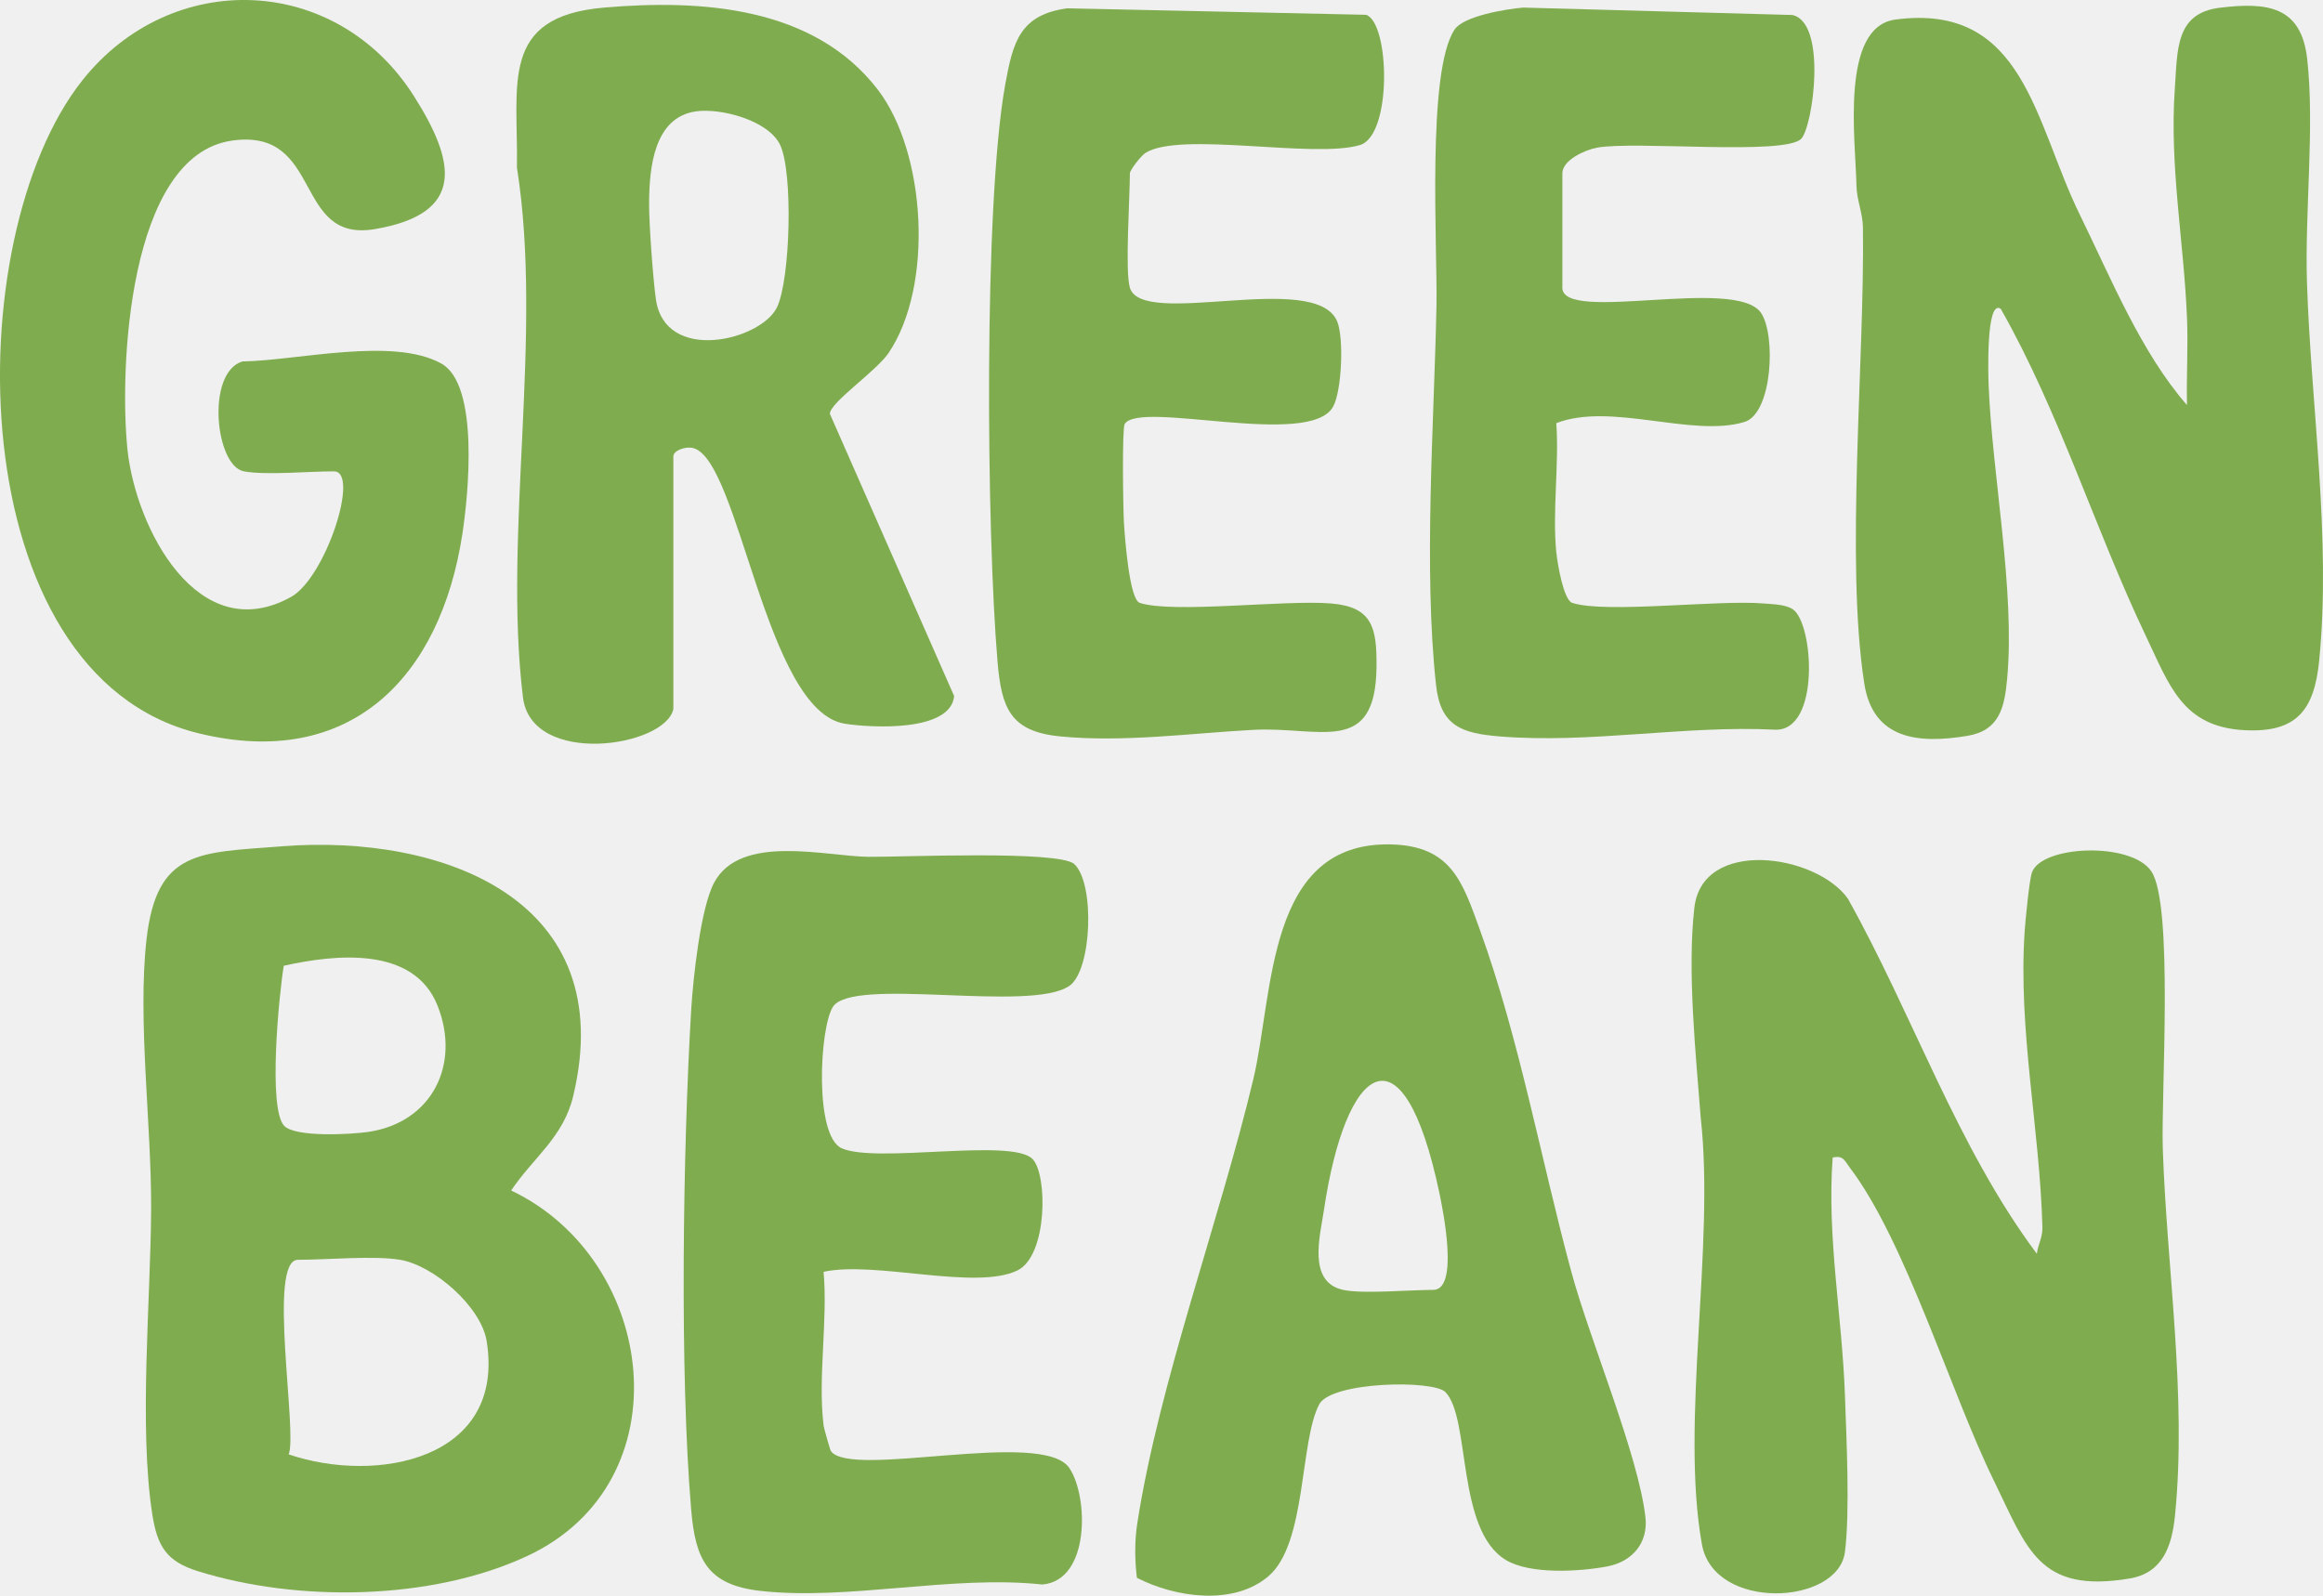
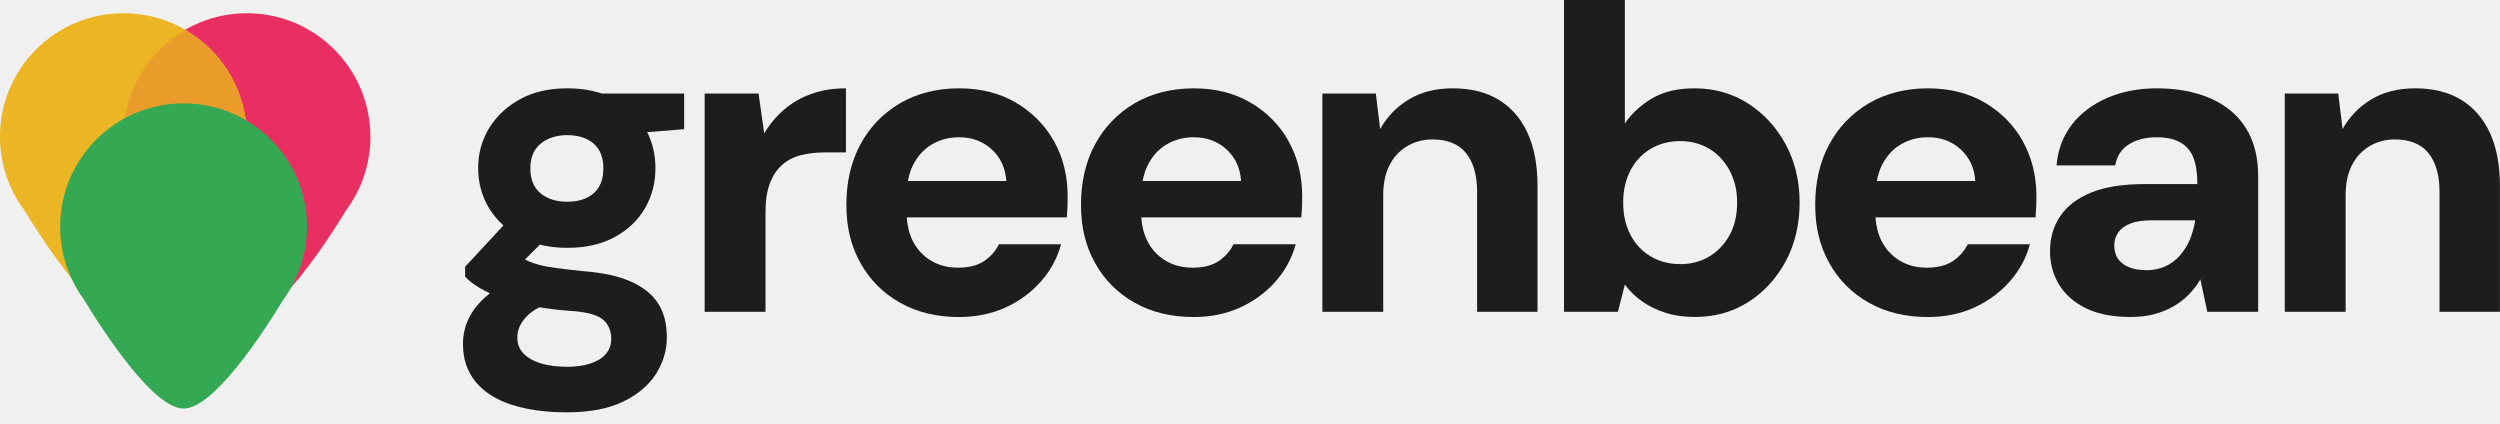
- <svg xmlns="http://www.w3.org/2000/svg" width="147" height="101" viewBox="0 0 147 101" fill="none">
-   <g clip-path="url(#clip0_12_12)">
-     <path d="M115.972 73.265C115.599 78.294 116.572 83.296 116.747 88.294C116.842 91.019 117.074 95.697 116.747 98.238C116.314 101.61 108.453 101.991 107.697 97.746C106.317 90.039 108.529 78.85 107.624 70.77C107.313 66.747 106.758 61.424 107.221 57.443C107.738 53.013 114.915 54.053 116.929 56.872C121.061 64.247 123.832 72.576 128.891 79.357C128.968 78.774 129.26 78.309 129.245 77.692C129.082 71.478 127.702 65.223 128.12 58.959C128.169 58.232 128.413 55.714 128.58 55.23C129.173 53.5 134.859 53.26 136.136 55.15C137.554 57.249 136.748 69.288 136.862 72.709C137.117 80.294 138.394 88.352 137.634 95.925C137.444 97.819 136.881 99.556 134.768 99.91C129.009 100.874 128.291 98.044 126.17 93.712C123.429 88.115 120.594 78.568 117.051 73.897C116.724 73.467 116.652 73.117 115.975 73.265H115.972Z" fill="#7FAC4E" />
-     <path d="M17.827 53.565C28.014 52.773 39.258 56.925 36.27 69.383C35.643 72.004 33.735 73.269 32.347 75.353C41.596 79.753 43.382 93.8 33.374 98.482C27.311 101.316 18.831 101.423 12.506 99.442C10.544 98.829 9.955 97.884 9.636 95.842C8.777 90.299 9.537 82.229 9.564 76.522C9.586 71.147 8.697 64.552 9.271 59.466C9.917 53.755 12.616 53.976 17.831 53.569L17.827 53.565ZM17.994 71.269C18.721 71.996 22.206 71.806 23.316 71.642C27.326 71.048 29.17 67.387 27.687 63.649C26.178 59.855 21.187 60.407 17.956 61.127C17.66 62.929 16.938 70.213 17.994 71.269ZM25.315 79.738C23.654 79.46 20.708 79.738 18.854 79.738C16.904 79.738 18.842 90.691 18.268 92.055C23.818 93.941 31.986 92.405 30.8 84.904C30.451 82.694 27.433 80.088 25.315 79.738Z" fill="#7FAC4E" />
-     <path d="M126.611 19.548C125.653 18.877 125.824 23.906 125.839 24.325C126.056 30.017 127.538 37.396 127.01 42.993C126.843 44.78 126.523 46.239 124.501 46.574C121.35 47.1 118.518 46.784 117.971 43.256C116.766 35.488 118.001 22.79 117.887 14.386C117.876 13.486 117.492 12.652 117.477 11.749C117.424 8.896 116.428 1.703 119.944 1.238C128.086 0.16 128.736 7.719 131.609 13.585C133.578 17.601 135.483 22.31 138.394 25.64C138.352 23.807 138.47 21.956 138.394 20.119C138.197 15.296 137.277 10.488 137.623 5.623C137.798 3.17 137.638 0.831 140.481 0.488C143.484 0.126 145.628 0.392 146 3.734C146.479 8.004 145.844 13.391 145.985 17.845C146.232 25.632 147.532 34.029 146.757 41.827C146.445 44.955 145.324 46.395 142.021 46.216C138.094 46.003 137.277 43.366 135.791 40.254C132.552 33.461 130.34 26.12 126.607 19.544L126.611 19.548Z" fill="#7FAC4E" />
-     <path d="M42.61 44.879C42.097 47.29 33.628 48.559 33.092 44.132C31.83 33.743 34.385 21.167 32.712 10.606C32.8 5.318 31.587 1.048 38.228 0.48C44.404 -0.05 51.482 0.415 55.526 5.646C58.62 9.646 59.092 18.108 56.233 22.337C55.435 23.514 52.554 25.445 52.512 26.188L60.38 44.06C60.149 46.342 55.15 46.071 53.466 45.808C48.437 45.012 46.807 29.148 43.876 28.363C43.359 28.226 42.61 28.535 42.61 28.878V44.879ZM44.043 7.048C41.379 7.425 41.086 10.618 41.075 12.862C41.067 14.157 41.322 17.631 41.504 18.938C42.086 23.034 48.152 21.552 49.167 19.453C50.019 17.685 50.197 10.877 49.361 9.159C48.608 7.612 45.621 6.827 44.039 7.048H44.043Z" fill="#7FAC4E" />
-     <path d="M15.432 29.83C13.627 29.506 13.019 23.59 15.338 22.878C18.781 22.828 24.89 21.304 27.934 23.015C30.34 24.367 29.637 31.32 29.261 33.785C27.881 42.844 22.198 48.765 12.57 46.414C-2.554 42.73 -2.741 15.136 5.2 5.101C10.845 -2.031 21.279 -1.669 26.197 6.088C28.786 10.172 29.557 13.521 23.704 14.504C18.53 15.372 20.473 8.1 14.703 8.896C8.066 9.814 7.549 23.487 8.066 28.451C8.583 33.415 12.525 41.054 18.42 37.781C20.606 36.566 22.795 29.834 21.134 29.834C19.473 29.834 16.854 30.089 15.432 29.834V29.83Z" fill="#7FAC4E" />
-     <path d="M71.943 99.868C71.807 98.737 71.791 97.533 71.97 96.406C73.342 87.552 77.17 77.265 79.306 68.328C80.614 62.849 80.116 53.26 88.018 53.447C91.846 53.538 92.549 55.82 93.655 58.872C96.149 65.756 97.521 73.436 99.437 80.507C100.611 84.839 103.679 92.089 104.124 96.036C104.306 97.67 103.276 98.855 101.698 99.148C99.95 99.476 96.848 99.667 95.301 98.745C92.135 96.855 93.074 89.757 91.466 88.112C90.698 87.323 84.244 87.441 83.48 88.889C82.233 91.247 82.693 97.697 80.268 99.766C78.048 101.659 74.357 101.11 71.947 99.868H71.943ZM84.993 81.643C86.243 81.913 89.185 81.643 90.694 81.643C92.344 81.643 91.31 76.599 91.09 75.532C88.775 64.533 85.145 67.368 83.776 76.61C83.537 78.222 82.719 81.151 84.996 81.643H84.993Z" fill="#7FAC4E" />
-     <path d="M52.113 90.215C52.132 90.371 52.527 91.769 52.577 91.841C53.82 93.628 65.976 90.416 67.667 92.916C68.883 94.714 68.994 100.029 65.964 100.291C60.232 99.674 53.698 101.32 48.122 100.695C44.769 100.318 44.005 98.722 43.739 95.564C43.002 86.896 43.215 72.716 43.739 63.912C43.857 61.958 44.328 57.462 45.199 55.851C46.875 52.75 52.246 54.201 54.953 54.232C57.039 54.255 67.04 53.805 67.987 54.696C69.294 55.927 69.1 61.383 67.686 62.388C65.238 64.129 53.9 61.767 52.695 63.745C51.858 65.12 51.524 71.913 53.269 72.682C55.469 73.654 64.003 72.019 65.333 73.353C66.303 74.324 66.299 79.486 64.383 80.412C61.722 81.7 55.348 79.787 52.117 80.5C52.391 83.57 51.744 87.224 52.117 90.215H52.113Z" fill="#7FAC4E" />
-     <path d="M71.499 18.211C72.282 20.816 83.183 17.098 84.605 20.314C85.057 21.338 84.913 24.775 84.35 25.758C82.841 28.386 72.126 25.308 71.172 26.836C70.997 27.118 71.069 32.196 71.122 33.065C71.187 34.116 71.472 37.945 72.122 38.158C74.224 38.848 81.355 37.949 84.248 38.197C86.84 38.417 87.133 39.72 87.106 42.219C87.045 47.9 83.518 45.961 79.272 46.197C75.315 46.414 71.103 46.997 67.105 46.612C63.919 46.304 63.372 44.825 63.121 41.842C62.433 33.72 62.231 12.995 63.611 5.353C64.098 2.652 64.543 0.933 67.538 0.526L86.448 0.937C87.946 1.444 88.109 8.564 86.057 9.181C83.157 10.054 74.688 8.29 72.487 9.677C72.213 9.848 71.499 10.762 71.499 10.972C71.499 12.515 71.183 17.163 71.499 18.211Z" fill="#7FAC4E" />
-     <path d="M98.487 34.973C98.559 35.69 98.943 37.975 99.49 38.158C101.581 38.848 108.73 37.949 111.615 38.197C112.189 38.246 112.961 38.25 113.44 38.558C114.767 39.416 115.207 46.281 112.334 46.185C106.575 45.896 100.588 47.088 94.86 46.608C92.469 46.41 91.154 45.934 90.873 43.362C90.071 35.979 90.751 26.802 90.9 19.369C90.972 15.692 90.265 4.492 92.055 1.859C92.633 1.01 95.309 0.571 96.381 0.48L113.425 0.949C115.637 1.436 114.725 8.027 113.98 8.785C112.931 9.856 103.439 8.9 101.048 9.349C100.292 9.49 98.867 10.134 98.867 10.972V18.211C98.867 20.489 109.852 17.479 111.437 19.803C112.391 21.201 112.163 26.177 110.384 26.71C107.069 27.708 101.953 25.442 98.483 26.782C98.669 29.423 98.224 32.375 98.483 34.973H98.487Z" fill="#7FAC4E" />
+ <svg xmlns="http://www.w3.org/2000/svg" width="189" height="32" viewBox="0 0 189 32" fill="none">
+   <path d="M51.727 7.071H45.498C44.724 6.813 43.855 6.678 42.887 6.678C41.507 6.678 40.316 6.951 39.32 7.497C38.323 8.042 37.545 8.77 36.986 9.675C36.428 10.581 36.15 11.589 36.15 12.705C36.15 13.822 36.424 14.83 36.972 15.735C37.268 16.223 37.633 16.659 38.06 17.041L35.164 20.166V20.919C35.427 21.202 35.792 21.486 36.267 21.77C36.501 21.908 36.756 22.043 37.034 22.17C36.428 22.654 35.949 23.177 35.61 23.752C35.205 24.44 35 25.185 35 25.997C35 27.131 35.318 28.084 35.953 28.863C36.588 29.637 37.498 30.216 38.681 30.598C39.864 30.98 41.255 31.172 42.854 31.172C44.585 31.172 46.009 30.9 47.127 30.354C48.244 29.808 49.069 29.103 49.609 28.244C50.146 27.382 50.413 26.469 50.413 25.509C50.413 24.483 50.194 23.628 49.755 22.941C49.317 22.254 48.631 21.704 47.703 21.29C46.772 20.875 45.582 20.613 44.136 20.504C43.282 20.417 42.577 20.337 42.018 20.26C41.459 20.184 41.01 20.097 40.671 19.998C40.331 19.9 40.039 19.791 39.798 19.671C39.761 19.653 39.725 19.631 39.688 19.613L40.817 18.496C41.452 18.656 42.142 18.736 42.883 18.736C44.286 18.736 45.483 18.463 46.48 17.918C47.477 17.372 48.236 16.648 48.762 15.743C49.288 14.837 49.551 13.826 49.551 12.713C49.551 11.723 49.343 10.818 48.927 9.992L51.72 9.766V7.082L51.727 7.071ZM43.183 23.505C44.388 23.592 45.191 23.814 45.6 24.174C46.005 24.534 46.21 25.007 46.21 25.6C46.21 26.058 46.071 26.444 45.801 26.764C45.527 27.08 45.136 27.32 44.633 27.484C44.129 27.648 43.537 27.728 42.858 27.728C42.135 27.728 41.496 27.648 40.934 27.484C40.375 27.32 39.929 27.077 39.601 26.749C39.272 26.422 39.108 26.007 39.108 25.505C39.108 24.96 39.331 24.443 39.783 23.952C40.032 23.683 40.364 23.439 40.78 23.228C41.507 23.348 42.307 23.443 43.183 23.512V23.505ZM44.877 14.615C44.384 15.041 43.72 15.252 42.887 15.252C42.055 15.252 41.379 15.041 40.868 14.615C40.353 14.19 40.094 13.564 40.094 12.735C40.094 11.905 40.357 11.28 40.883 10.854C41.408 10.428 42.077 10.217 42.887 10.217C43.698 10.217 44.384 10.428 44.877 10.854C45.37 11.28 45.615 11.909 45.615 12.735C45.615 13.56 45.367 14.19 44.877 14.615Z" fill="#1E1D1D" />
+   <path d="M53.272 23.57V7.071H57.347L57.774 10.083C58.191 9.384 58.698 8.781 59.304 8.264C59.907 7.751 60.597 7.358 61.375 7.086C62.152 6.813 63.01 6.678 63.953 6.678V11.523H62.342C61.685 11.523 61.082 11.596 60.535 11.734C59.987 11.876 59.516 12.123 59.122 12.473C58.727 12.822 58.42 13.287 58.201 13.866C57.982 14.444 57.873 15.157 57.873 16.008V23.57H53.272Z" fill="#1E1D1D" />
+   <path d="M79.679 10.672C78.989 9.45 78.029 8.479 76.802 7.759C75.575 7.038 74.14 6.678 72.497 6.678C70.854 6.678 69.295 7.06 68.013 7.824C66.731 8.588 65.738 9.625 65.037 10.934C64.336 12.243 63.985 13.76 63.985 15.484C63.985 17.209 64.34 18.613 65.055 19.889C65.767 21.166 66.764 22.163 68.046 22.887C69.327 23.607 70.81 23.967 72.497 23.967C73.79 23.967 74.962 23.727 76.013 23.247C77.065 22.767 77.956 22.112 78.69 21.282C79.424 20.453 79.931 19.515 80.22 18.467H75.52C75.257 18.991 74.878 19.416 74.388 19.744C73.895 20.071 73.242 20.235 72.435 20.235C71.628 20.235 70.956 20.053 70.364 19.693C69.773 19.333 69.317 18.838 69.002 18.205C68.743 17.689 68.597 17.099 68.55 16.437H80.654C80.676 16.154 80.691 15.877 80.702 15.604C80.713 15.332 80.716 15.088 80.716 14.866C80.716 13.295 80.369 11.898 79.683 10.676L79.679 10.672ZM68.637 13.684C68.725 13.218 68.856 12.8 69.046 12.44C69.397 11.763 69.871 11.251 70.478 10.901C71.08 10.552 71.752 10.377 72.497 10.377C73.483 10.377 74.308 10.683 74.976 11.294C75.644 11.905 76.01 12.702 76.079 13.684H68.637Z" fill="#1E1D1D" />
+   <path d="M97.422 10.672C96.732 9.45 95.771 8.479 94.544 7.759C93.317 7.038 91.882 6.678 90.239 6.678C88.596 6.678 87.033 7.06 85.752 7.824C84.47 8.588 83.477 9.625 82.776 10.934C82.075 12.243 81.724 13.76 81.724 15.484C81.724 17.209 82.078 18.613 82.79 19.889C83.502 21.166 84.499 22.163 85.781 22.887C87.063 23.607 88.545 23.967 90.236 23.967C91.528 23.967 92.7 23.727 93.752 23.247C94.804 22.767 95.695 22.112 96.428 21.282C97.162 20.453 97.67 19.515 97.955 18.467H93.255C92.993 18.991 92.616 19.416 92.124 19.744C91.63 20.071 90.977 20.235 90.166 20.235C89.356 20.235 88.687 20.053 88.096 19.693C87.504 19.333 87.048 18.838 86.734 18.205C86.475 17.689 86.329 17.099 86.278 16.437H98.382C98.404 16.154 98.419 15.877 98.433 15.604C98.444 15.332 98.448 15.088 98.448 14.866C98.448 13.295 98.101 11.898 97.414 10.676L97.422 10.672ZM86.383 13.684C86.471 13.218 86.603 12.8 86.792 12.44C87.143 11.763 87.618 11.251 88.224 10.901C88.826 10.552 89.498 10.377 90.247 10.377C91.233 10.377 92.058 10.683 92.726 11.294C93.394 11.905 93.759 12.702 93.825 13.684H86.383Z" fill="#1E1D1D" />
+   <path d="M99.97 23.57V7.071H104.012L104.341 9.755C104.867 8.817 105.59 8.071 106.51 7.515C107.43 6.958 108.537 6.678 109.829 6.678C111.209 6.678 112.371 6.969 113.313 7.548C114.255 8.126 114.978 8.959 115.482 10.05C115.986 11.141 116.237 12.483 116.237 14.077V23.57H111.669V14.502C111.669 13.236 111.388 12.258 110.83 11.571C110.271 10.883 109.42 10.541 108.285 10.541C107.584 10.541 106.948 10.712 106.379 11.05C105.809 11.389 105.363 11.869 105.046 12.491C104.728 13.113 104.571 13.869 104.571 14.764V23.57H99.97Z" fill="#1E1D1D" />
+   <path d="M128.134 23.963C127.302 23.963 126.549 23.854 125.881 23.636C125.213 23.418 124.625 23.13 124.121 22.77C123.617 22.41 123.19 21.992 122.84 21.512L122.314 23.574H118.239V0H122.84V9.33C123.365 8.566 124.056 7.933 124.91 7.431C125.764 6.929 126.827 6.678 128.098 6.678C129.609 6.678 130.96 7.06 132.154 7.824C133.348 8.588 134.294 9.621 134.999 10.916C135.7 12.214 136.051 13.684 136.051 15.321C136.051 16.957 135.7 18.46 134.999 19.755C134.298 21.053 133.356 22.079 132.173 22.832C130.99 23.585 129.642 23.963 128.131 23.963H128.134ZM127.017 19.969C127.849 19.969 128.587 19.773 129.237 19.38C129.883 18.987 130.391 18.445 130.767 17.758C131.139 17.07 131.326 16.259 131.326 15.317C131.326 14.375 131.139 13.618 130.767 12.909C130.394 12.2 129.883 11.651 129.237 11.258C128.591 10.865 127.853 10.668 127.017 10.668C126.181 10.668 125.439 10.865 124.782 11.258C124.125 11.651 123.617 12.196 123.256 12.895C122.894 13.593 122.712 14.4 122.712 15.317C122.712 16.234 122.894 17.041 123.256 17.74C123.617 18.438 124.125 18.984 124.782 19.376C125.439 19.769 126.184 19.966 127.017 19.966V19.969Z" fill="#1E1D1D" />
+   <path d="M152.928 10.672C152.237 9.45 151.277 8.479 150.05 7.759C148.823 7.038 147.388 6.678 145.745 6.678C144.102 6.678 142.539 7.06 141.258 7.824C139.976 8.588 138.983 9.625 138.282 10.934C137.581 12.243 137.23 13.76 137.23 15.484C137.23 17.209 137.584 18.613 138.296 19.889C139.008 21.166 140.005 22.163 141.287 22.887C142.568 23.607 144.051 23.967 145.742 23.967C147.034 23.967 148.206 23.727 149.258 23.247C150.309 22.767 151.2 22.112 151.934 21.282C152.668 20.453 153.176 19.515 153.461 18.467H148.761C148.498 18.991 148.122 19.416 147.629 19.744C147.136 20.071 146.483 20.235 145.672 20.235C144.862 20.235 144.193 20.053 143.602 19.693C143.01 19.333 142.554 18.838 142.24 18.205C141.981 17.689 141.834 17.099 141.783 16.437H153.888C153.91 16.154 153.924 15.877 153.939 15.604C153.95 15.332 153.954 15.088 153.954 14.866C153.954 13.295 153.607 11.898 152.92 10.676L152.928 10.672ZM141.889 13.684C141.977 13.218 142.108 12.8 142.298 12.44C142.649 11.763 143.123 11.251 143.73 10.901C144.332 10.552 145.004 10.377 145.752 10.377C146.738 10.377 147.564 10.683 148.232 11.294C148.9 11.905 149.265 12.702 149.331 13.684H141.889Z" fill="#1E1D1D" />
+   <path d="M161.06 23.963C159.701 23.963 158.573 23.738 157.675 23.294C156.776 22.846 156.101 22.246 155.652 21.493C155.203 20.74 154.98 19.904 154.98 18.991C154.98 17.987 155.239 17.103 155.754 16.339C156.269 15.575 157.05 14.979 158.102 14.553C159.154 14.128 160.49 13.917 162.111 13.917H166.121C166.121 13.109 166.022 12.447 165.825 11.934C165.628 11.421 165.299 11.036 164.839 10.77C164.379 10.508 163.776 10.377 163.031 10.377C162.221 10.377 161.531 10.552 160.961 10.901C160.391 11.251 160.041 11.785 159.909 12.505H155.473C155.582 11.305 155.97 10.276 156.638 9.414C157.306 8.552 158.201 7.882 159.314 7.398C160.432 6.918 161.68 6.678 163.061 6.678C164.616 6.678 165.975 6.937 167.136 7.449C168.297 7.962 169.184 8.708 169.798 9.694C170.411 10.679 170.718 11.887 170.718 13.327V23.574H166.873L166.347 21.119C166.106 21.533 165.814 21.915 165.474 22.265C165.135 22.614 164.744 22.916 164.309 23.163C163.871 23.414 163.389 23.61 162.863 23.752C162.338 23.894 161.735 23.963 161.056 23.963H161.06ZM162.21 20.428C162.758 20.428 163.243 20.337 163.67 20.148C164.098 19.962 164.47 19.689 164.788 19.329C165.105 18.969 165.357 18.573 165.544 18.132C165.73 17.696 165.865 17.216 165.953 16.692V16.659H162.633C161.976 16.659 161.447 16.743 161.041 16.903C160.636 17.067 160.333 17.292 160.136 17.576C159.939 17.86 159.84 18.187 159.84 18.558C159.84 18.973 159.939 19.315 160.136 19.587C160.333 19.86 160.614 20.067 160.972 20.209C161.334 20.351 161.746 20.42 162.206 20.42L162.21 20.428Z" fill="#1E1D1D" />
+   <path d="M172.729 23.57V7.071H176.771L177.1 9.755C177.626 8.817 178.349 8.071 179.269 7.515C180.189 6.958 181.295 6.678 182.588 6.678C183.968 6.678 185.129 6.969 186.071 7.548C187.014 8.126 187.736 8.959 188.24 10.05C188.744 11.141 188.996 12.483 188.996 14.077V23.57H184.428V14.502C184.428 13.236 184.147 12.258 183.588 11.571C183.03 10.883 182.179 10.541 181.043 10.541C180.342 10.541 179.707 10.712 179.137 11.05C178.568 11.389 178.122 11.869 177.805 12.491C177.487 13.113 177.33 13.869 177.33 14.764V23.57H172.729Z" fill="#1E1D1D" />
+   <g clip-path="url(#clip0_598_665)">
+     <path d="M28 10.332C28 5.177 23.823 1 18.668 1C13.513 1 9.336 5.177 9.336 10.332C9.336 12.398 10.008 14.309 11.149 15.858C12.849 18.633 16.451 24.065 18.672 24.065C20.893 24.065 24.495 18.633 26.195 15.858C27.332 14.309 28.004 12.402 28.004 10.332H28Z" fill="#E92F62" />
+     <path d="M18.668 10.332C18.668 5.177 14.487 1 9.332 1C4.177 1 0 5.177 0 10.332C0 12.398 0.672 14.309 1.813 15.858C3.513 18.633 7.115 24.065 9.336 24.065C11.557 24.065 15.159 18.633 16.859 15.858C17.996 14.309 18.668 12.402 18.668 10.332Z" fill="#EBB523" />
+     <path d="M11.145 15.882C11.846 17.031 12.877 18.633 14.002 20.12C15.127 18.633 16.154 17.031 16.859 15.882C17.995 14.334 18.668 12.427 18.668 10.356C18.668 6.901 16.789 3.889 14.002 2.276C11.215 3.889 9.336 6.905 9.336 10.356C9.336 12.422 10.008 14.334 11.149 15.882H11.145Z" fill="#EA9C2A" />
+     <path d="M22.34 21.086C22.898 19.888 23.212 18.555 23.212 17.145C23.212 11.991 19.035 7.814 13.88 7.814C8.725 7.814 4.548 11.991 4.548 17.145C4.548 18.555 4.862 19.888 5.42 21.086C5.673 21.628 5.974 22.137 6.325 22.618C8.008 25.373 11.647 30.887 13.884 30.887C16.121 30.887 19.768 25.369 21.447 22.614C21.79 22.142 22.087 21.636 22.34 21.102C22.344 21.094 22.348 21.086 22.348 21.086H22.34Z" fill="#34A853" />
  </g>
  <defs>
-     <clipPath id="clip0_12_12">
-       <rect width="147" height="101" fill="white" />
+     <clipPath id="clip0_598_665">
+       <rect width="28" height="29.887" fill="white" transform="translate(0 1)" />
    </clipPath>
  </defs>
</svg>
